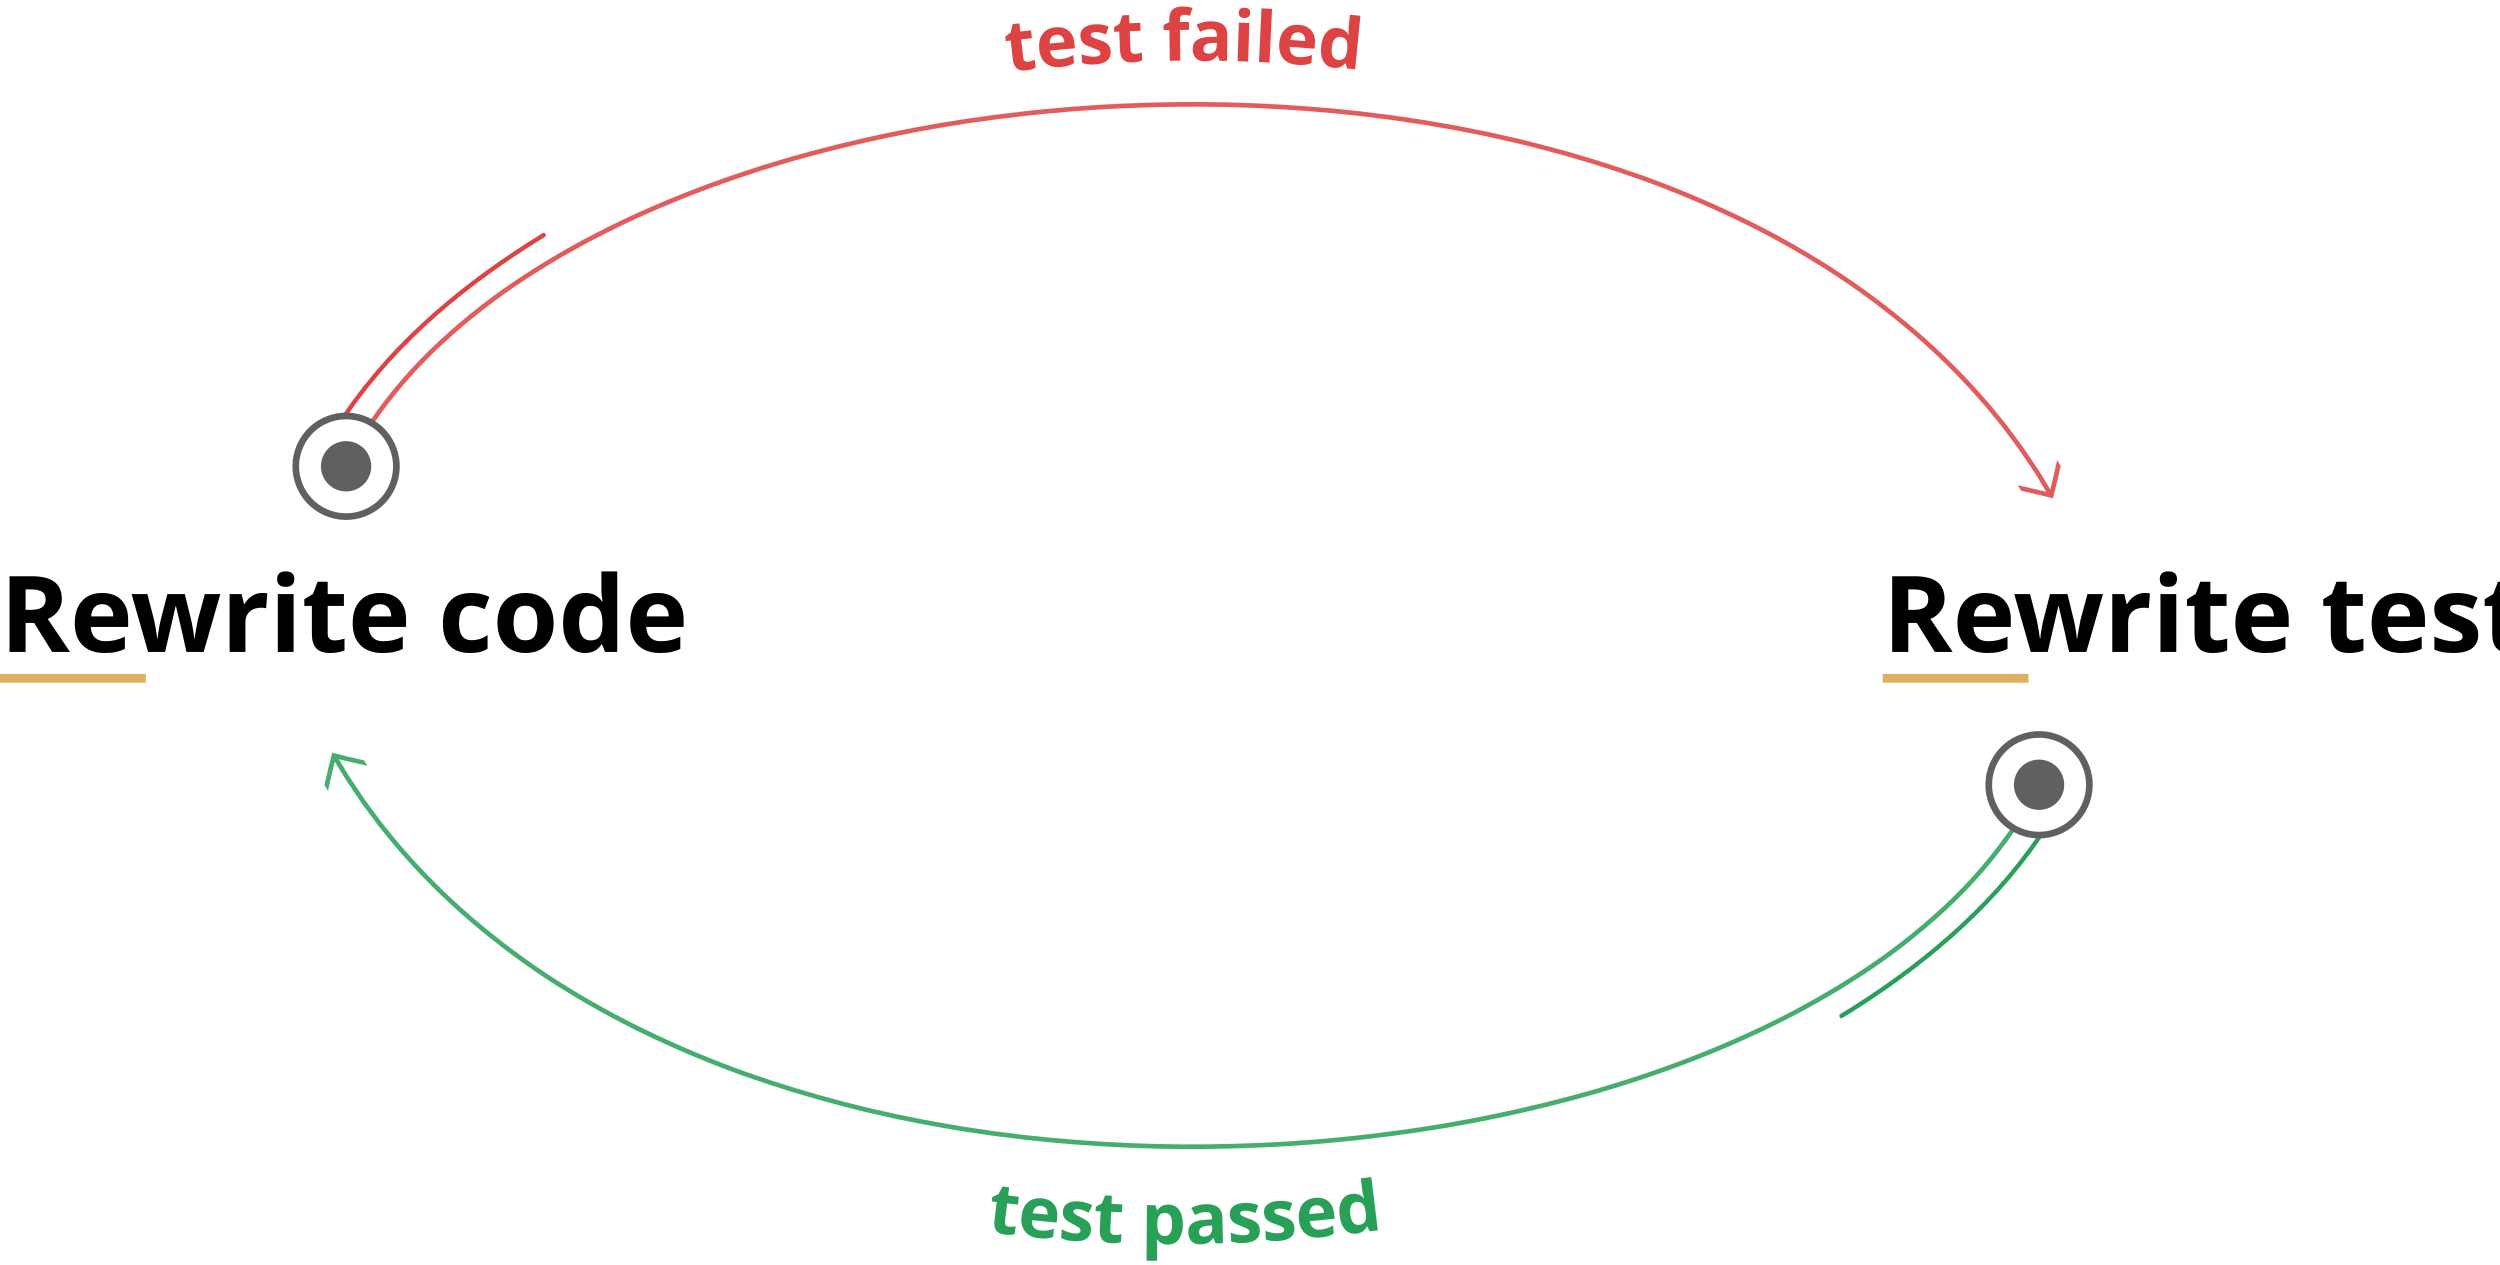
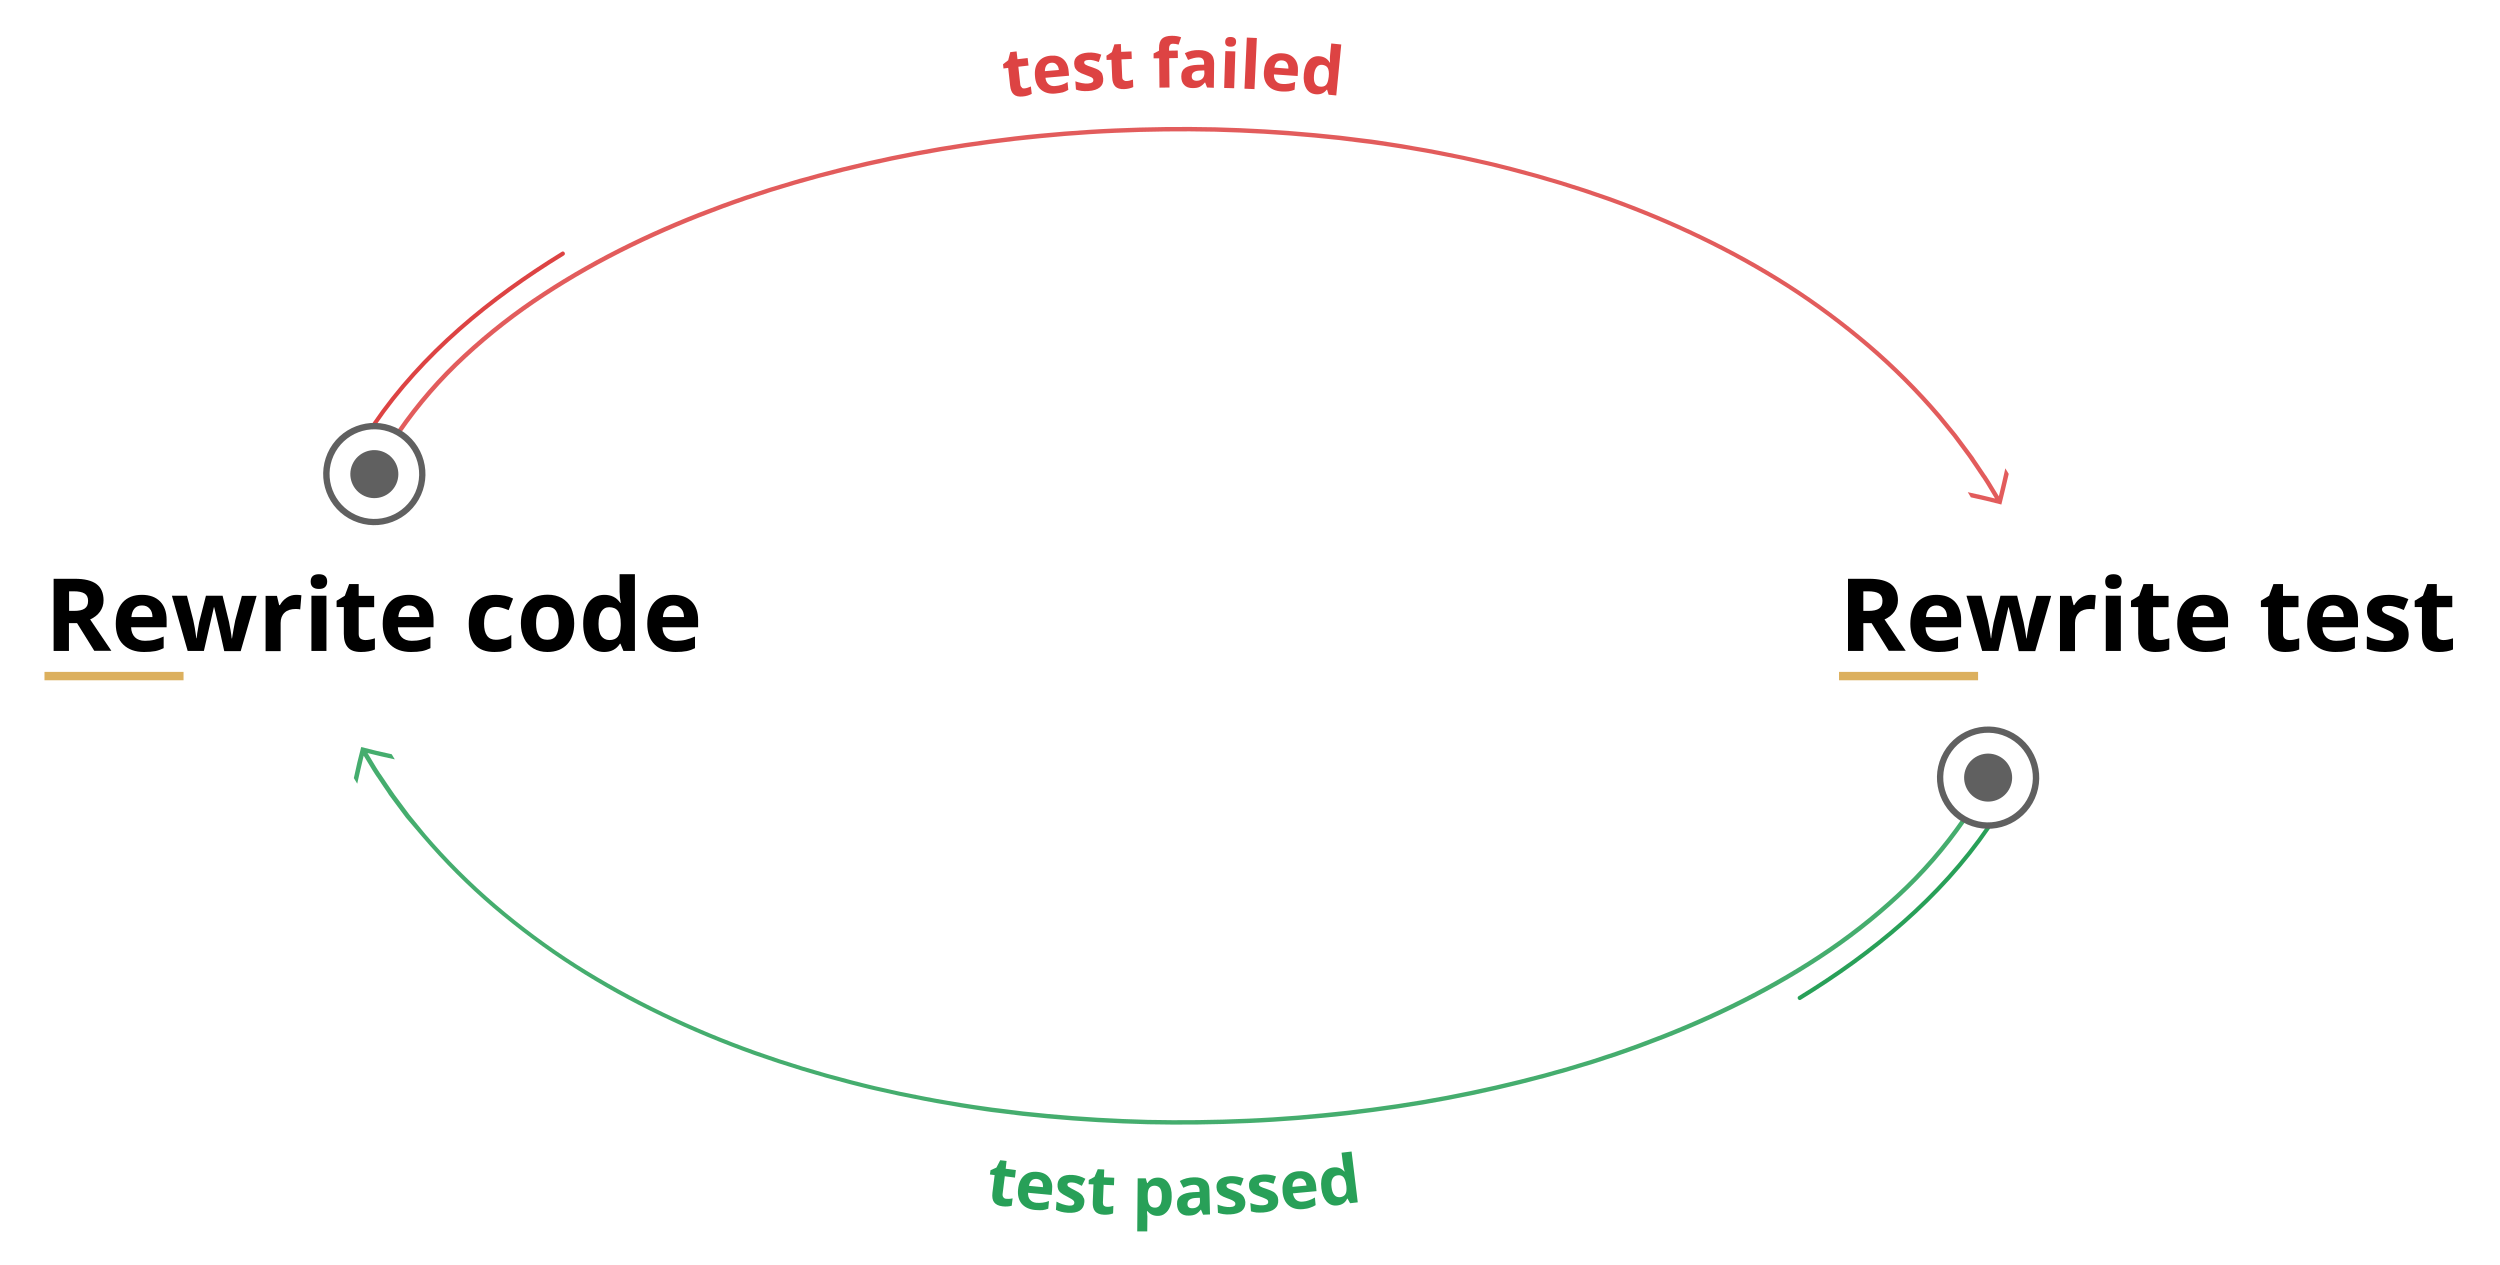
- <svg xmlns="http://www.w3.org/2000/svg" id="Слой_1" data-name="Слой 1" viewBox="0 0 1697.062 858.459">
-   <defs>
-     <style>.cls-1{font-size:72px;font-family:OpenSans-SemiBold, Open Sans;}.cls-1,.cls-8,.cls-9{font-weight:700;}.cls-2{fill:#dcb05e;}.cls-3{fill:#45ad6e;}.cls-4,.cls-9{fill:#28a058;}.cls-5{fill:#606060;}.cls-6{fill:#e25c5c;}.cls-7,.cls-8{fill:#dd4343;}.cls-8,.cls-9{font-size:48px;font-family:OpenSans-Bold, Open Sans;}</style>
-   </defs>
-   <text class="cls-1" transform="translate(1278 442.5688)">Rewrite test</text>
-   <rect class="cls-2" x="1278" y="457.464" width="99" height="6" />
-   <text class="cls-1" transform="translate(0 442.5688)">Rewrite code</text>
-   <rect class="cls-2" y="457.464" width="99" height="6" />
-   <path class="cls-3" d="M369.5,641.5q10.992,2.854,21.669,5.181c.75,1.227,1.47,2.473,2.245,3.685-6.406-1.335-12.849-2.843-19.407-4.474l5.108,8.454c.869,1.398,1.662,2.844,2.594,4.202l1.378,2.049.172.256,4.919,7.318,2.478,3.687c.825,1.229,1.636,2.469,2.543,3.641l10.603,14.259,11.249,13.757A456.25,456.25,0,0,0,465.257,753.742a517.06,517.06,0,0,0,57.053,42.366,586.959,586.959,0,0,0,62.181,34.498,688.844,688.844,0,0,0,65.648,27.424q33.549,11.904,68.082,20.755l8.632,2.172c2.88.712,5.746,1.486,8.649,2.102l17.371,3.9c11.634,2.349,23.264,4.732,34.981,6.648l8.772,1.52,8.806,1.312,8.806,1.311,4.404.648,4.417.553,17.671,2.197,17.716,1.808q35.464,3.282,71.097,4.173c23.741.544,47.497.206,71.218-.839,5.928-.319,11.862-.54,17.784-.939l17.765-1.262c11.826-1.045,23.657-2.061,35.444-3.498,23.583-2.748,47.096-6.168,70.421-10.618q34.987-6.653,69.415-15.863l8.582-2.367c2.857-.8,5.731-1.543,8.563-2.432l17.041-5.151,16.909-5.565c5.622-1.897,11.183-3.969,16.778-5.944,44.516-16.375,87.704-36.783,127.332-62.86a424.655,424.655,0,0,0,55.961-43.678A321.356,321.356,0,0,0,1509.187,692.61l2.627,1.78a324.52,324.52,0,0,1-46.892,54.042,427.803,427.803,0,0,1-56.379,44.007c-39.885,26.245-83.284,46.746-127.987,63.191-5.617,1.984-11.202,4.064-16.847,5.968l-16.976,5.587-17.106,5.171c-2.842.892-5.726,1.638-8.594,2.441l-8.613,2.375q-34.51,9.285-69.655,15.917c-23.402,4.464-46.989,7.895-70.646,10.652-11.823,1.441-23.691,2.461-35.553,3.509l-17.819,1.266c-5.941.4-11.893.622-17.839.942-23.794,1.048-47.622,1.387-71.436.841q-35.718-.908-71.321-4.186L840.375,904.3l-17.73-2.205-4.432-.555-4.419-.651L804.958,899.575l-8.836-1.317-8.803-1.525c-11.757-1.923-23.43-4.313-35.106-6.672L734.778,886.148c-2.914-.619-5.791-1.395-8.682-2.11l-8.665-2.18q-34.605-8.936-68.36-20.84a692.026,692.026,0,0,1-65.955-27.553,590.124,590.124,0,0,1-62.516-34.685A520.228,520.228,0,0,1,463.191,756.15a459.423,459.423,0,0,1-50.558-50.582l-11.332-13.86L390.616,677.342c-.914-1.18-1.731-2.43-2.563-3.668l-2.497-3.715-4.957-7.374-.174-.258-1.388-2.065c-.938-1.369-1.738-2.826-2.614-4.234l-5.148-8.52c-1.62,6.509-3.186,13.18-4.604,19.953-.837-1.309-1.618-2.653-2.43-3.978Q366.708,652.23,369.5,641.5Z" transform="translate(-144 -130.5356)" />
-   <path class="cls-4" d="M1527.205,697.743c-34.26,50.283-82.423,89.617-133.941,121.183-1.644,1.007-.138,3.603,1.514,2.59,51.972-31.844,100.461-71.542,135.018-122.259,1.09-1.6-1.508-3.102-2.59-1.514Z" transform="translate(-144 -130.5356)" />
-   <path class="cls-5" d="M1543.08,630.015a36.433,36.433,0,1,1-48.153,18.33A36.474,36.474,0,0,1,1543.08,630.015Zm-27.966,62.344a31.896,31.896,0,1,0-16.048-42.157A31.933,31.933,0,0,0,1515.114,692.359Z" transform="translate(-144 -130.5356)" />
-   <circle class="cls-5" cx="1528.169" cy="663.257" r="17.082" transform="translate(153.5511 1655.57) rotate(-65.84)" />
-   <path class="cls-6" d="M1537.6,468.827q-10.992-2.854-21.669-5.181c-.75-1.227-1.47-2.473-2.245-3.685,6.406,1.335,12.849,2.843,19.407,4.474l-5.108-8.454c-.869-1.398-1.662-2.844-2.594-4.202l-1.378-2.049-.172-.256-4.919-7.318-2.478-3.687c-.825-1.229-1.636-2.469-2.543-3.641l-10.603-14.259-11.249-13.757a456.25,456.25,0,0,0-50.206-50.227,517.05,517.05,0,0,0-57.053-42.366,586.959,586.959,0,0,0-62.181-34.498,688.846,688.846,0,0,0-65.648-27.424q-33.549-11.904-68.082-20.755l-8.632-2.172c-2.88-.712-5.746-1.486-8.649-2.102l-17.371-3.9c-11.634-2.349-23.264-4.732-34.981-6.648l-8.772-1.52-8.806-1.312-8.806-1.311-4.404-.648-4.417-.553-17.671-2.197-17.716-1.808q-35.464-3.282-71.097-4.173c-23.741-.544-47.497-.206-71.218.839-5.928.319-11.862.54-17.784.939l-17.765,1.262c-11.826,1.045-23.657,2.061-35.444,3.498-23.583,2.748-47.096,6.168-70.421,10.618q-34.987,6.653-69.415,15.863l-8.582,2.367c-2.857.8-5.731,1.543-8.563,2.432l-17.041,5.151-16.909,5.565c-5.622,1.897-11.183,3.969-16.778,5.944-44.516,16.375-87.704,36.783-127.332,62.86a424.638,424.638,0,0,0-55.961,43.678,321.355,321.355,0,0,0-46.43,53.502l-2.627-1.78a324.511,324.511,0,0,1,46.892-54.042,427.802,427.802,0,0,1,56.379-44.007c39.885-26.245,83.284-46.746,127.987-63.191,5.618-1.984,11.202-4.064,16.847-5.968l16.976-5.587,17.106-5.171c2.842-.892,5.726-1.638,8.594-2.441l8.613-2.375q34.51-9.285,69.655-15.917c23.402-4.464,46.989-7.895,70.646-10.652,11.823-1.441,23.691-2.461,35.553-3.509l17.819-1.266c5.941-.4,11.893-.622,17.839-.942,23.794-1.048,47.622-1.387,71.436-.841q35.718.908,71.321,4.186l17.773,1.814,17.73,2.205,4.432.555,4.419.651,8.836,1.315,8.836,1.317,8.803,1.525c11.757,1.923,23.43,4.313,35.106,6.672l17.436,3.914c2.914.619,5.791,1.395,8.682,2.11l8.665,2.18q34.604,8.936,68.36,20.84a692.02,692.02,0,0,1,65.955,27.553,590.123,590.123,0,0,1,62.516,34.685,520.231,520.231,0,0,1,57.409,42.631,459.428,459.428,0,0,1,50.558,50.582l11.332,13.86,10.684,14.367c.914,1.18,1.731,2.43,2.563,3.668l2.497,3.715,4.957,7.374.174.258,1.388,2.065c.938,1.369,1.738,2.826,2.614,4.234l5.148,8.52c1.62-6.509,3.186-13.18,4.604-19.953.837,1.309,1.618,2.653,2.43,3.978Q1540.392,458.097,1537.6,468.827Z" transform="translate(-144 -130.5356)" />
-   <path class="cls-7" d="M379.896,412.584c34.26-50.283,82.423-89.617,133.941-121.183,1.644-1.007.138-3.603-1.514-2.59-51.972,31.844-100.461,71.542-135.018,122.259-1.09,1.6,1.508,3.102,2.59,1.514Z" transform="translate(-144 -130.5356)" />
-   <path class="cls-5" d="M364.02,480.312a36.433,36.433,0,1,1,48.153-18.33A36.474,36.474,0,0,1,364.02,480.312Zm27.966-62.344a31.896,31.896,0,1,0,16.048,42.157A31.933,31.933,0,0,0,391.987,417.968Z" transform="translate(-144 -130.5356)" />
-   <circle class="cls-5" cx="378.932" cy="447.07" r="17.082" transform="translate(-328.0694 479.2949) rotate(-65.84)" />
-   <text class="cls-8" transform="translate(683.916 48.74951) rotate(-6.40409)">t</text>
-   <text class="cls-8" transform="translate(704.4346 46.40039) rotate(-5.04379)">e</text>
-   <text class="cls-8" transform="matrix(0.99801, -0.06303, 0.06303, 0.99801, 732.4639, 43.95215)">s</text>
-   <text class="cls-8" transform="translate(756.1006 42.47363) rotate(-2.39325)">t</text>
-   <text class="cls-8" transform="translate(776.8018 41.64063) rotate(-1.48364)"> </text>
-   <text class="cls-8" transform="translate(789.1514 41.29736) rotate(-0.6344)">f</text>
-   <text class="cls-8" transform="translate(807.5449 41.03174) rotate(0.6714)">a</text>
-   <text class="cls-8" transform="translate(836.3457 41.44287) rotate(1.87784)">i</text>
-   <text class="cls-8" transform="translate(850.8769 41.91797) rotate(2.6956)">l</text>
-   <text class="cls-8" transform="translate(865.3584 42.52588) rotate(3.90892)">e</text>
-   <text class="cls-8" transform="translate(893.3887 44.42041) rotate(5.59287)">d</text>
-   <text class="cls-9" transform="translate(669.583 836.1001) rotate(6.99153)">t</text>
-   <text class="cls-9" transform="translate(690.0371 838.6602) rotate(5.47605)">e</text>
-   <text class="cls-9" transform="matrix(0.99768, 0.06813, -0.06813, 0.99768, 718.0625, 841.3169)">s</text>
-   <text class="cls-9" transform="translate(741.6729 842.9131) rotate(2.59397)">t</text>
-   <text class="cls-9" transform="translate(762.335 843.8154) rotate(1.63258)"> </text>
-   <text class="cls-9" transform="matrix(0.99997, 0.00719, -0.00719, 0.99997, 774.625, 844.2627)">p</text>
-   <text class="cls-9" transform="translate(804.7803 844.4712) rotate(-1.24984)">a</text>
-   <text class="cls-9" transform="translate(833.5723 843.812) rotate(-2.7048)">s</text>
-   <text class="cls-9" transform="translate(857.2285 842.6958) rotate(-4.00186)">s</text>
-   <text class="cls-9" transform="translate(880.8252 841.0747) rotate(-5.40621)">e</text>
-   <text class="cls-9" transform="matrix(0.9926, -0.12139, 0.12139, 0.9926, 908.8369, 838.4404)">d</text>
+ <svg xmlns="http://www.w3.org/2000/svg" version="1.1" id="Слой_1" x="0px" y="0px" viewBox="0 0 1697.1 858.5" style="enable-background:new 0 0 1697.1 858.5;" xml:space="preserve">
+   <style type="text/css">
+ 	.st0{enable-background:new    ;}
+ 	.st1{fill:#DCB05E;}
+ 	.st2{fill:#45AD6E;}
+ 	.st3{fill:#28A058;}
+ 	.st4{fill:#606060;}
+ 	.st5{fill:#E25C5C;}
+ 	.st6{fill:#DD4343;}
+ </style>
+   <g class="st0">
+     <path d="M1264.9,423.1v18.8h-10.4v-49h14.3c6.7,0,11.6,1.2,14.8,3.6c3.2,2.4,4.8,6.1,4.8,11c0,2.9-0.8,5.4-2.4,7.7   c-1.6,2.2-3.8,4-6.7,5.3c7.4,11,12.2,18.1,14.4,21.3h-11.5l-11.7-18.8H1264.9z M1264.9,414.7h3.4c3.3,0,5.7-0.5,7.3-1.6   c1.6-1.1,2.3-2.8,2.3-5.2c0-2.3-0.8-4-2.4-5c-1.6-1-4.1-1.5-7.4-1.5h-3.2V414.7z" />
+     <path d="M1316,442.6c-6,0-10.7-1.7-14.1-5c-3.4-3.3-5.1-8-5.1-14.1c0-6.3,1.6-11.1,4.7-14.6c3.1-3.4,7.5-5.1,13-5.1   c5.3,0,9.4,1.5,12.4,4.5c2.9,3,4.4,7.2,4.4,12.5v5h-24.2c0.1,2.9,1,5.2,2.6,6.8s3.9,2.4,6.8,2.4c2.3,0,4.4-0.2,6.4-0.7   c2-0.5,4.1-1.2,6.3-2.2v7.9c-1.8,0.9-3.7,1.6-5.7,2S1318.9,442.6,1316,442.6z M1314.6,411c-2.2,0-3.9,0.7-5.1,2.1s-1.9,3.3-2.1,5.8   h14.3c0-2.5-0.7-4.5-2-5.8S1316.7,411,1314.6,411z" />
+     <path d="M1370.4,441.9l-2.9-13.1l-3.9-16.6h-0.2l-6.8,29.7h-11l-10.7-37.5h10.2l4.3,16.6c0.7,3,1.4,7.1,2.1,12.3h0.2   c0.1-1.7,0.5-4.4,1.2-8.1l0.5-2.8l4.6-18h11.3l4.4,18c0.1,0.5,0.2,1.2,0.4,2.2c0.2,1,0.4,2,0.6,3.1c0.2,1.1,0.3,2.1,0.5,3.2   c0.1,1,0.2,1.9,0.3,2.5h0.2c0.2-1.6,0.6-3.8,1.1-6.6s0.9-4.7,1.1-5.7l4.5-16.6h10l-10.8,37.5H1370.4z" />
+     <path d="M1419.2,403.8c1.4,0,2.5,0.1,3.5,0.3l-0.8,9.6c-0.8-0.2-1.8-0.3-3-0.3c-3.3,0-5.8,0.8-7.6,2.5c-1.8,1.7-2.7,4-2.7,7v19.1   h-10.2v-37.5h7.7l1.5,6.3h0.5c1.2-2.1,2.7-3.8,4.7-5.1C1414.8,404.4,1416.9,403.8,1419.2,403.8z" />
+     <path d="M1429.1,394.8c0-3.3,1.9-5,5.6-5s5.6,1.7,5.6,5c0,1.6-0.5,2.8-1.4,3.7c-0.9,0.9-2.3,1.3-4.2,1.3   C1430.9,399.8,1429.1,398.1,1429.1,394.8z M1439.7,441.9h-10.2v-37.5h10.2V441.9z" />
+     <path d="M1466.2,434.5c1.8,0,3.9-0.4,6.4-1.2v7.6c-2.5,1.1-5.7,1.7-9.4,1.7c-4.1,0-7.1-1-8.9-3.1c-1.9-2.1-2.8-5.2-2.8-9.3v-18.1   h-4.9v-4.3l5.6-3.4l2.9-7.9h6.5v8h10.5v7.7h-10.5v18.1c0,1.5,0.4,2.5,1.2,3.2S1464.9,434.5,1466.2,434.5z" />
+     <path d="M1497.2,442.6c-6,0-10.7-1.7-14.1-5c-3.4-3.3-5.1-8-5.1-14.1c0-6.3,1.6-11.1,4.7-14.6c3.1-3.4,7.5-5.1,13-5.1   c5.3,0,9.4,1.5,12.4,4.5c2.9,3,4.4,7.2,4.4,12.5v5h-24.2c0.1,2.9,1,5.2,2.6,6.8s3.9,2.4,6.8,2.4c2.3,0,4.4-0.2,6.4-0.7   c2-0.5,4.1-1.2,6.3-2.2v7.9c-1.8,0.9-3.7,1.6-5.7,2S1500.1,442.6,1497.2,442.6z M1495.7,411c-2.2,0-3.9,0.7-5.1,2.1   s-1.9,3.3-2.1,5.8h14.3c0-2.5-0.7-4.5-2-5.8S1497.9,411,1495.7,411z" />
+     <path d="M1554.4,434.5c1.8,0,3.9-0.4,6.4-1.2v7.6c-2.5,1.1-5.7,1.7-9.4,1.7c-4.1,0-7.1-1-8.9-3.1c-1.9-2.1-2.8-5.2-2.8-9.3v-18.1   h-4.9v-4.3l5.6-3.4l2.9-7.9h6.5v8h10.5v7.7h-10.5v18.1c0,1.5,0.4,2.5,1.2,3.2S1553,434.5,1554.4,434.5z" />
+     <path d="M1585.4,442.6c-6,0-10.7-1.7-14.1-5c-3.4-3.3-5.1-8-5.1-14.1c0-6.3,1.6-11.1,4.7-14.6c3.1-3.4,7.5-5.1,13-5.1   c5.3,0,9.4,1.5,12.4,4.5c2.9,3,4.4,7.2,4.4,12.5v5h-24.2c0.1,2.9,1,5.2,2.6,6.8s3.9,2.4,6.8,2.4c2.3,0,4.4-0.2,6.4-0.7   c2-0.5,4.1-1.2,6.3-2.2v7.9c-1.8,0.9-3.7,1.6-5.7,2S1588.3,442.6,1585.4,442.6z M1583.9,411c-2.2,0-3.9,0.7-5.1,2.1   s-1.9,3.3-2.1,5.8h14.3c0-2.5-0.7-4.5-2-5.8S1586.1,411,1583.9,411z" />
+     <path d="M1635.1,430.8c0,3.8-1.3,6.8-4,8.8c-2.7,2-6.7,3-12,3c-2.7,0-5-0.2-7-0.6c-1.9-0.4-3.7-0.9-5.4-1.6V432   c1.9,0.9,4,1.6,6.4,2.2c2.4,0.6,4.5,0.9,6.3,0.9c3.7,0,5.6-1.1,5.6-3.2c0-0.8-0.2-1.5-0.7-2c-0.5-0.5-1.3-1.1-2.5-1.7   s-2.8-1.4-4.8-2.2c-2.9-1.2-5-2.3-6.4-3.4s-2.3-2.2-2.9-3.5c-0.6-1.3-0.9-3-0.9-4.9c0-3.3,1.3-5.9,3.9-7.7c2.6-1.8,6.2-2.7,11-2.7   c4.5,0,8.9,1,13.2,2.9l-3.1,7.4c-1.9-0.8-3.6-1.5-5.3-2c-1.6-0.5-3.3-0.8-5-0.8c-3,0-4.5,0.8-4.5,2.4c0,0.9,0.5,1.7,1.5,2.4   c1,0.7,3.1,1.7,6.4,3c2.9,1.2,5.1,2.3,6.4,3.3c1.4,1,2.4,2.2,3,3.6C1634.8,427.4,1635.1,429,1635.1,430.8z" />
+     <path d="M1658.8,434.5c1.8,0,3.9-0.4,6.4-1.2v7.6c-2.5,1.1-5.7,1.7-9.4,1.7c-4.1,0-7.1-1-8.9-3.1c-1.9-2.1-2.8-5.2-2.8-9.3v-18.1   h-4.9v-4.3l5.6-3.4l2.9-7.9h6.5v8h10.5v7.7h-10.5v18.1c0,1.5,0.4,2.5,1.2,3.2S1657.5,434.5,1658.8,434.5z" />
+   </g>
+   <rect x="1248.4" y="456.1" class="st1" width="94.4" height="5.7" />
+   <g class="st0">
+     <path d="M46.8,423.1v18.8H36.4v-49h14.3c6.7,0,11.6,1.2,14.8,3.6c3.2,2.4,4.8,6.1,4.8,11c0,2.9-0.8,5.4-2.4,7.7   c-1.6,2.2-3.8,4-6.7,5.3c7.4,11,12.2,18.1,14.4,21.3H64l-11.7-18.8H46.8z M46.8,414.7h3.4c3.3,0,5.7-0.5,7.3-1.6   c1.6-1.1,2.3-2.8,2.3-5.2c0-2.3-0.8-4-2.4-5c-1.6-1-4.1-1.5-7.4-1.5h-3.1V414.7z" />
+     <path d="M97.8,442.6c-6,0-10.7-1.7-14.1-5c-3.4-3.3-5.1-8-5.1-14.1c0-6.3,1.6-11.1,4.7-14.6c3.1-3.4,7.5-5.1,13-5.1   c5.3,0,9.4,1.5,12.4,4.5c2.9,3,4.4,7.2,4.4,12.5v5H89c0.1,2.9,1,5.2,2.6,6.8c1.6,1.6,3.9,2.4,6.8,2.4c2.3,0,4.4-0.2,6.4-0.7   c2-0.5,4.1-1.2,6.3-2.2v7.9c-1.8,0.9-3.7,1.6-5.7,2C103.2,442.4,100.8,442.6,97.8,442.6z M96.4,411c-2.2,0-3.9,0.7-5.1,2.1   c-1.2,1.4-1.9,3.3-2.1,5.8h14.3c0-2.5-0.7-4.5-2-5.8C100.3,411.7,98.6,411,96.4,411z" />
+     <path d="M152.2,441.9l-2.9-13.1l-3.9-16.6h-0.2l-6.8,29.7h-11l-10.7-37.5h10.2l4.3,16.6c0.7,3,1.4,7.1,2.1,12.3h0.2   c0.1-1.7,0.5-4.4,1.2-8.1l0.5-2.8l4.6-18h11.3l4.4,18c0.1,0.5,0.2,1.2,0.4,2.2c0.2,1,0.4,2,0.6,3.1c0.2,1.1,0.3,2.1,0.5,3.2   c0.1,1,0.2,1.9,0.3,2.5h0.2c0.2-1.6,0.6-3.8,1.1-6.6c0.5-2.8,0.9-4.7,1.1-5.7l4.5-16.6h10l-10.8,37.5H152.2z" />
+     <path d="M201.1,403.8c1.4,0,2.5,0.1,3.5,0.3l-0.8,9.6c-0.8-0.2-1.8-0.3-3-0.3c-3.3,0-5.8,0.8-7.6,2.5c-1.8,1.7-2.7,4-2.7,7v19.1   h-10.2v-37.5h7.7l1.5,6.3h0.5c1.2-2.1,2.7-3.8,4.7-5.1C196.6,404.4,198.8,403.8,201.1,403.8z" />
+     <path d="M210.9,394.8c0-3.3,1.9-5,5.6-5c3.7,0,5.6,1.7,5.6,5c0,1.6-0.5,2.8-1.4,3.7c-0.9,0.9-2.3,1.3-4.2,1.3   C212.8,399.8,210.9,398.1,210.9,394.8z M221.6,441.9h-10.2v-37.5h10.2V441.9z" />
+     <path d="M248.1,434.5c1.8,0,3.9-0.4,6.4-1.2v7.6c-2.5,1.1-5.7,1.7-9.4,1.7c-4.1,0-7.1-1-8.9-3.1c-1.9-2.1-2.8-5.2-2.8-9.3v-18.1   h-4.9v-4.3l5.6-3.4l2.9-7.9h6.5v8h10.5v7.7h-10.5v18.1c0,1.5,0.4,2.5,1.2,3.2C245.6,434.1,246.7,434.5,248.1,434.5z" />
+     <path d="M279,442.6c-6,0-10.7-1.7-14.1-5c-3.4-3.3-5.1-8-5.1-14.1c0-6.3,1.6-11.1,4.7-14.6c3.1-3.4,7.5-5.1,13-5.1   c5.3,0,9.4,1.5,12.4,4.5c2.9,3,4.4,7.2,4.4,12.5v5h-24.2c0.1,2.9,1,5.2,2.6,6.8c1.6,1.6,3.9,2.4,6.8,2.4c2.3,0,4.4-0.2,6.4-0.7   c2-0.5,4.1-1.2,6.3-2.2v7.9c-1.8,0.9-3.7,1.6-5.7,2C284.4,442.4,282,442.6,279,442.6z M277.6,411c-2.2,0-3.9,0.7-5.1,2.1   c-1.2,1.4-1.9,3.3-2.1,5.8h14.3c0-2.5-0.7-4.5-2-5.8C281.5,411.7,279.8,411,277.6,411z" />
+     <path d="M335.7,442.6c-11.7,0-17.5-6.4-17.5-19.2c0-6.4,1.6-11.2,4.8-14.6c3.2-3.4,7.7-5,13.6-5c4.3,0,8.2,0.8,11.7,2.5l-3,7.9   c-1.6-0.6-3.1-1.2-4.5-1.6c-1.4-0.4-2.8-0.6-4.2-0.6c-5.3,0-8,3.8-8,11.3c0,7.3,2.7,11,8,11c2,0,3.8-0.3,5.5-0.8   c1.7-0.5,3.4-1.3,5-2.5v8.7c-1.7,1.1-3.3,1.8-5,2.2C340.4,442.4,338.2,442.6,335.7,442.6z" />
+     <path d="M389.8,423.1c0,6.1-1.6,10.9-4.8,14.3c-3.2,3.4-7.7,5.2-13.4,5.2c-3.6,0-6.8-0.8-9.5-2.4c-2.7-1.6-4.9-3.8-6.3-6.8   c-1.5-2.9-2.2-6.4-2.2-10.3c0-6.1,1.6-10.9,4.8-14.3c3.2-3.4,7.7-5.1,13.5-5.1c3.6,0,6.8,0.8,9.5,2.3c2.7,1.6,4.9,3.8,6.3,6.7   C389,415.8,389.8,419.2,389.8,423.1z M363.9,423.1c0,3.7,0.6,6.5,1.8,8.4c1.2,1.9,3.2,2.8,5.9,2.8c2.7,0,4.7-0.9,5.9-2.8   c1.2-1.9,1.8-4.7,1.8-8.4c0-3.7-0.6-6.5-1.8-8.3c-1.2-1.9-3.2-2.8-5.9-2.8c-2.7,0-4.7,0.9-5.9,2.8   C364.5,416.6,363.9,419.4,363.9,423.1z" />
+     <path d="M410.1,442.6c-4.4,0-7.9-1.7-10.4-5.1c-2.5-3.4-3.8-8.2-3.8-14.2c0-6.1,1.3-10.9,3.8-14.4c2.6-3.4,6.1-5.1,10.6-5.1   c4.7,0,8.3,1.8,10.8,5.5h0.3c-0.5-2.8-0.8-5.3-0.8-7.5v-12H431v52.1h-7.8l-2-4.9h-0.4C418.4,440.8,414.8,442.6,410.1,442.6z    M413.7,434.5c2.6,0,4.5-0.8,5.7-2.3c1.2-1.5,1.9-4.1,2-7.7v-1.1c0-4-0.6-6.9-1.9-8.6c-1.2-1.7-3.3-2.6-6-2.6c-2.3,0-4,1-5.3,2.9   c-1.3,1.9-1.9,4.7-1.9,8.4s0.6,6.5,1.9,8.3C409.5,433.5,411.3,434.5,413.7,434.5z" />
+     <path d="M458.6,442.6c-6,0-10.7-1.7-14.1-5c-3.4-3.3-5.1-8-5.1-14.1c0-6.3,1.6-11.1,4.7-14.6c3.1-3.4,7.5-5.1,13-5.1   c5.3,0,9.4,1.5,12.4,4.5c2.9,3,4.4,7.2,4.4,12.5v5h-24.2c0.1,2.9,1,5.2,2.6,6.8c1.6,1.6,3.9,2.4,6.8,2.4c2.3,0,4.4-0.2,6.4-0.7   c2-0.5,4.1-1.2,6.3-2.2v7.9c-1.8,0.9-3.7,1.6-5.7,2C464,442.4,461.5,442.6,458.6,442.6z M457.2,411c-2.2,0-3.9,0.7-5.1,2.1   c-1.2,1.4-1.9,3.3-2.1,5.8h14.3c0-2.5-0.7-4.5-2-5.8C461.1,411.7,459.3,411,457.2,411z" />
+   </g>
+   <rect x="30.2" y="456.1" class="st1" width="94.4" height="5.7" />
+   <path class="st2" d="M245.2,507.1c7,1.8,13.9,3.5,20.7,4.9c0.7,1.2,1.4,2.4,2.1,3.5c-6.1-1.3-12.2-2.7-18.5-4.3l4.9,8.1  c0.8,1.3,1.6,2.7,2.5,4l1.3,2l0.2,0.2l4.7,7l2.4,3.5c0.8,1.2,1.6,2.4,2.4,3.5l10.1,13.6l10.7,13.1c14.7,17.2,30.7,33.2,47.9,47.9  c17.2,14.7,35.3,28.2,54.4,40.4c19.1,12.1,38.9,23.1,59.3,32.9c20.4,9.8,41.3,18.5,62.6,26.1c21.3,7.6,43,14.2,64.9,19.8l8.2,2.1  c2.7,0.7,5.5,1.4,8.2,2l16.6,3.7c11.1,2.2,22.2,4.5,33.3,6.3l8.4,1.4l8.4,1.3l8.4,1.2l4.2,0.6l4.2,0.5l16.8,2.1l16.9,1.7  c22.5,2.1,45.1,3.4,67.8,4c22.6,0.5,45.3,0.2,67.9-0.8c5.7-0.3,11.3-0.5,17-0.9l16.9-1.2c11.3-1,22.5-2,33.8-3.3  c22.5-2.6,44.9-5.9,67.1-10.1c22.2-4.2,44.3-9.3,66.2-15.1l8.2-2.3c2.7-0.8,5.5-1.5,8.2-2.3l16.2-4.9l16.1-5.3  c5.4-1.8,10.7-3.8,16-5.7c42.4-15.6,83.6-35.1,121.4-59.9c18.9-12.4,36.8-26.3,53.3-41.6c16.6-15.3,31.4-32.4,44.3-51l2.5,1.7  c-13,18.8-27.9,36-44.7,51.5c-16.7,15.5-34.7,29.5-53.7,41.9c-38,25-79.4,44.6-122,60.2c-5.4,1.9-10.7,3.9-16.1,5.7l-16.2,5.3  l-16.3,4.9c-2.7,0.9-5.5,1.6-8.2,2.3l-8.2,2.3c-21.9,5.9-44.1,11-66.4,15.2c-22.3,4.3-44.8,7.5-67.3,10.2  c-11.3,1.4-22.6,2.3-33.9,3.3l-17,1.2c-5.7,0.4-11.3,0.6-17,0.9c-22.7,1-45.4,1.3-68.1,0.8c-22.7-0.6-45.4-1.9-68-4l-16.9-1.7  l-16.9-2.1l-4.2-0.5l-4.2-0.6l-8.4-1.3l-8.4-1.3l-8.4-1.5c-11.2-1.8-22.3-4.1-33.5-6.4l-16.6-3.7c-2.8-0.6-5.5-1.3-8.3-2l-8.3-2.1  c-22-5.7-43.7-12.3-65.2-19.9c-21.4-7.7-42.4-16.4-62.9-26.3c-20.5-9.8-40.4-20.8-59.6-33.1c-19.2-12.3-37.4-25.9-54.7-40.6  c-17.3-14.8-33.4-30.9-48.2-48.2L275.5,555l-10.2-13.7c-0.9-1.1-1.7-2.3-2.4-3.5l-2.4-3.5l-4.7-7l-0.2-0.2l-1.3-2  c-0.9-1.3-1.7-2.7-2.5-4l-4.9-8.1c-1.5,6.2-3,12.6-4.4,19c-0.8-1.2-1.5-2.5-2.3-3.8C241.7,520.9,243.4,514,245.2,507.1z" />
+   <path class="st3" d="M1348.7,560.7c-32.7,47.9-78.6,85.4-127.7,115.5c-1.6,1-0.1,3.4,1.4,2.5c49.5-30.4,95.8-68.2,128.7-116.5  C1352.2,560.7,1349.7,559.2,1348.7,560.7L1348.7,560.7z" />
+   <path class="st4" d="M1363.8,496.2c17.5,7.8,25.3,28.4,17.5,45.9c-7.8,17.5-28.4,25.3-45.9,17.5c-17.5-7.8-25.3-28.4-17.5-45.9  c0,0,0,0,0,0C1325.8,496.2,1346.3,488.4,1363.8,496.2z M1337.1,555.6c15.3,6.9,33.3,0,40.2-15.3c6.9-15.3,0-33.3-15.3-40.2  s-33.3,0-40.2,15.3c0,0,0,0,0,0C1315,530.8,1321.8,548.7,1337.1,555.6z" />
+   <ellipse transform="matrix(0.4093 -0.9124 0.9124 0.4093 315.574 1543.18)" class="st4" cx="1349.6" cy="527.9" rx="16.3" ry="16.3" />
+   <path class="st5" d="M1358.6,342.5c-7-1.8-13.9-3.5-20.7-4.9c-0.7-1.2-1.4-2.4-2.1-3.5c6.1,1.3,12.2,2.7,18.5,4.3l-4.9-8.1  c-0.8-1.3-1.6-2.7-2.5-4l-1.3-2l-0.2-0.2l-4.7-7l-2.4-3.5c-0.8-1.2-1.6-2.4-2.4-3.5l-10.1-13.6l-10.7-13.1  c-14.7-17.2-30.7-33.2-47.9-47.9c-17.2-14.7-35.3-28.2-54.4-40.4c-19.1-12.1-38.9-23.1-59.3-32.9c-20.4-9.8-41.3-18.5-62.6-26.1  c-21.3-7.6-43-14.2-64.9-19.8l-8.2-2.1c-2.7-0.7-5.5-1.4-8.2-2l-16.6-3.7c-11.1-2.2-22.2-4.5-33.3-6.3l-8.4-1.4l-8.4-1.3l-8.4-1.2  l-4.2-0.6l-4.2-0.5l-16.8-2.1l-16.9-1.7c-22.5-2.1-45.1-3.4-67.8-4c-22.6-0.5-45.3-0.2-67.9,0.8c-5.7,0.3-11.3,0.5-17,0.9L723,92.3  c-11.3,1-22.5,2-33.8,3.3c-22.5,2.6-44.9,5.9-67.1,10.1c-22.2,4.2-44.3,9.3-66.2,15.1l-8.2,2.3c-2.7,0.8-5.5,1.5-8.2,2.3l-16.2,4.9  l-16.1,5.3c-5.4,1.8-10.7,3.8-16,5.7c-42.4,15.6-83.6,35.1-121.4,59.9c-18.9,12.4-36.8,26.3-53.3,41.6c-16.6,15.3-31.4,32.4-44.3,51  l-2.5-1.7c13-18.8,27.9-36,44.7-51.5c16.7-15.5,34.7-29.5,53.7-41.9c38-25,79.4-44.6,122-60.2c5.4-1.9,10.7-3.9,16.1-5.7l16.2-5.3  l16.3-4.9c2.7-0.9,5.5-1.6,8.2-2.3l8.2-2.3c21.9-5.9,44.1-11,66.4-15.2c22.3-4.3,44.8-7.5,67.3-10.2c11.3-1.4,22.6-2.3,33.9-3.3  l17-1.2c5.7-0.4,11.3-0.6,17-0.9c22.7-1,45.4-1.3,68.1-0.8c22.7,0.6,45.4,1.9,68,4l16.9,1.7l16.9,2.1l4.2,0.5l4.2,0.6l8.4,1.3  l8.4,1.3l8.4,1.5c11.2,1.8,22.3,4.1,33.5,6.4l16.6,3.7c2.8,0.6,5.5,1.3,8.3,2l8.3,2.1c22,5.7,43.7,12.3,65.2,19.9  c21.4,7.7,42.4,16.4,62.9,26.3c20.5,9.8,40.4,20.8,59.6,33.1c19.2,12.3,37.4,25.9,54.7,40.6c17.3,14.8,33.4,30.9,48.2,48.2  l10.8,13.2l10.2,13.7c0.9,1.1,1.7,2.3,2.4,3.5l2.4,3.5l4.7,7l0.2,0.2l1.3,2c0.9,1.3,1.7,2.7,2.5,4l4.9,8.1c1.5-6.2,3-12.6,4.4-19  c0.8,1.2,1.5,2.5,2.3,3.8C1362,328.7,1360.3,335.7,1358.6,342.5z" />
+   <path class="st6" d="M255.1,288.9c32.7-47.9,78.6-85.4,127.7-115.5c1.6-1,0.1-3.4-1.4-2.5c-49.5,30.4-95.8,68.2-128.7,116.5  C251.6,289,254,290.5,255.1,288.9z" />
+   <path class="st4" d="M239.9,353.5c-17.5-7.8-25.3-28.4-17.5-45.9c7.8-17.5,28.4-25.3,45.9-17.5s25.3,28.4,17.5,45.9c0,0,0,0,0,0  C278,353.5,257.4,361.3,239.9,353.5z M266.6,294.1c-15.3-6.9-33.3,0-40.2,15.3c-6.9,15.3,0,33.3,15.3,40.2s33.3,0,40.2-15.3  c0,0,0,0,0,0C288.7,318.9,281.9,301,266.6,294.1L266.6,294.1z" />
+   <ellipse transform="matrix(0.4093 -0.9124 0.9124 0.4093 -143.4949 421.983)" class="st4" cx="254.1" cy="321.8" rx="16.3" ry="16.3" />
+   <g class="st0">
+     <path class="st6" d="M695.6,60c1.2-0.1,2.6-0.6,4.2-1.3l0.6,5c-1.6,0.9-3.6,1.6-6.1,1.8c-2.7,0.3-4.8-0.2-6.1-1.4   c-1.4-1.2-2.2-3.2-2.5-6l-1.3-12l-3.2,0.4l-0.3-2.9l3.5-2.7l1.4-5.5l4.3-0.5l0.6,5.3l6.9-0.8l0.6,5.1l-6.9,0.8l1.3,12   c0.1,1,0.5,1.6,1,2C693.9,60,694.7,60.1,695.6,60z" />
+   </g>
+   <g class="st0">
+     <path class="st6" d="M716.5,63.5c-4,0.4-7.2-0.5-9.7-2.5c-2.5-2-3.9-5-4.2-9.1c-0.4-4.2,0.4-7.5,2.3-9.9c1.9-2.5,4.7-3.9,8.3-4.2   c3.5-0.3,6.3,0.4,8.5,2.3c2.1,1.8,3.4,4.5,3.7,8l0.3,3.3l-16,1.4c0.2,1.9,0.9,3.4,2.1,4.4c1.2,1,2.7,1.4,4.6,1.2   c1.5-0.1,2.9-0.4,4.2-0.8c1.3-0.4,2.7-1,4.1-1.9l0.5,5.3c-1.1,0.7-2.4,1.3-3.7,1.7C720.1,63,718.5,63.3,716.5,63.5z M713.7,42.6   c-1.4,0.1-2.5,0.7-3.3,1.7c-0.7,1-1.1,2.3-1.1,4l9.5-0.8c-0.2-1.7-0.7-2.9-1.7-3.8C716.3,42.8,715.2,42.5,713.7,42.6z" />
+   </g>
+   <g class="st0">
+     <path class="st6" d="M748.9,53.3c0.2,2.6-0.6,4.6-2.3,6c-1.7,1.4-4.3,2.3-7.8,2.5c-1.8,0.1-3.4,0.1-4.7-0.1   c-1.3-0.2-2.5-0.4-3.7-0.9l-0.4-5.6c1.3,0.5,2.8,0.9,4.4,1.2c1.6,0.3,3,0.4,4.2,0.3c2.5-0.2,3.7-0.9,3.6-2.4c0-0.5-0.2-1-0.6-1.3   c-0.3-0.3-0.9-0.7-1.8-1s-1.9-0.8-3.3-1.3c-2-0.7-3.4-1.3-4.4-2c-0.9-0.6-1.6-1.4-2.1-2.2s-0.7-1.9-0.8-3.2c-0.1-2.2,0.6-4,2.3-5.3   c1.6-1.3,4-2.1,7.2-2.3c3-0.2,6,0.3,8.9,1.4l-1.7,5c-1.3-0.5-2.5-0.8-3.6-1.1c-1.1-0.3-2.2-0.4-3.4-0.3c-2,0.1-3,0.7-2.9,1.8   c0,0.6,0.4,1.1,1.1,1.5c0.7,0.4,2.1,1,4.4,1.7c2,0.7,3.5,1.3,4.4,1.9c0.9,0.6,1.7,1.4,2.2,2.2C748.5,51,748.8,52,748.9,53.3z" />
+   </g>
+   <g class="st0">
+     <path class="st6" d="M764.8,55c1.2,0,2.6-0.4,4.3-1l0.2,5.1c-1.7,0.8-3.7,1.3-6.2,1.4c-2.7,0.1-4.7-0.5-6-1.8   c-1.3-1.3-2-3.4-2.1-6.1l-0.5-12l-3.3,0.1l-0.1-2.9l3.7-2.4l1.7-5.3l4.4-0.2l0.2,5.3l7-0.3l0.2,5.1l-7,0.3l0.5,12   c0,1,0.3,1.7,0.9,2.1S763.9,55.1,764.8,55z" />
+   </g>
+   <g class="st0">
+     <path class="st6" d="M799.6,39.4l-5.9,0.1l0.2,19.9l-6.8,0.1l-0.2-19.9l-3.8,0l0-3.3l3.7-1.9l0-1.8c0-2.8,0.6-4.9,2-6.3   c1.4-1.3,3.6-2,6.7-2c2.4,0,4.4,0.3,6.3,1l-1.7,5c-1.4-0.4-2.6-0.6-3.8-0.6c-1,0-1.7,0.3-2.1,0.9c-0.4,0.6-0.6,1.3-0.6,2.2l0,1.6   l5.9-0.1L799.6,39.4z" />
+   </g>
+   <g class="st0">
+     <path class="st6" d="M819.4,59.4l-1.3-3.4l-0.2,0c-1.2,1.4-2.4,2.4-3.6,3s-2.8,0.8-4.8,0.8c-2.4,0-4.3-0.7-5.6-2.1   c-1.4-1.4-2-3.3-2-5.9c0-2.7,1-4.6,2.8-5.8c1.9-1.2,4.7-1.9,8.4-2l4.3-0.1l0-1.1c0-2.5-1.3-3.8-3.8-3.8c-2,0-4.3,0.6-7.1,1.7   l-2.2-4.6c2.9-1.5,6.1-2.2,9.6-2.1c3.4,0,5.9,0.8,7.7,2.3s2.6,3.7,2.6,6.7l-0.2,16.6L819.4,59.4z M817.5,47.8l-2.6,0.1   c-2,0-3.5,0.4-4.4,1c-1,0.6-1.5,1.6-1.5,3c0,1.9,1.1,2.9,3.3,2.9c1.6,0,2.8-0.4,3.8-1.3c1-0.9,1.4-2.1,1.5-3.6L817.5,47.8z" />
+   </g>
+   <g class="st0">
+     <path class="st6" d="M837.8,59.9l-6.8-0.2l0.8-25l6.8,0.2L837.8,59.9z M831.7,28.3c0.1-2.2,1.3-3.3,3.8-3.2   c2.5,0.1,3.7,1.2,3.6,3.4c0,1.1-0.4,1.9-1,2.4c-0.6,0.6-1.6,0.8-2.8,0.8C832.8,31.7,831.6,30.5,831.7,28.3z" />
+   </g>
+   <g class="st0">
+     <path class="st6" d="M851.6,60.5l-6.8-0.3l1.6-34.7l6.8,0.3L851.6,60.5z" />
+   </g>
+   <g class="st0">
+     <path class="st6" d="M869.9,62.1c-4-0.3-7.1-1.6-9.2-4c-2.1-2.4-3-5.6-2.7-9.6c0.3-4.2,1.5-7.3,3.8-9.5c2.2-2.1,5.2-3.1,8.9-2.8   c3.5,0.2,6.2,1.4,8,3.6c1.8,2.1,2.6,5,2.4,8.5l-0.2,3.3l-16.1-1.1c-0.1,1.9,0.4,3.5,1.4,4.6c1,1.2,2.5,1.8,4.4,1.9   c1.5,0.1,2.9,0,4.3-0.2c1.4-0.2,2.8-0.6,4.3-1.2l-0.4,5.3c-1.2,0.5-2.5,0.9-3.9,1.1C873.5,62.2,871.8,62.2,869.9,62.1z M870.3,41   c-1.4-0.1-2.6,0.3-3.5,1.1c-0.9,0.9-1.4,2.1-1.7,3.8l9.5,0.7c0.1-1.7-0.3-3-1-4S871.8,41.1,870.3,41z" />
+   </g>
+   <g class="st0">
+     <path class="st6" d="M893.2,64c-2.9-0.3-5.1-1.6-6.5-4.1c-1.4-2.4-2-5.7-1.6-9.7c0.4-4.1,1.6-7.2,3.5-9.3c1.9-2.1,4.4-3,7.3-2.7   c3.1,0.3,5.4,1.8,6.8,4.3l0.2,0c-0.2-1.9-0.2-3.6,0-5l0.8-8l6.8,0.7l-3.4,34.6l-5.2-0.5l-1-3.4l-0.3,0   C898.8,63.3,896.3,64.3,893.2,64z M896.1,58.8c1.7,0.2,3.1-0.2,4-1.1c0.9-0.9,1.5-2.6,1.8-5l0.1-0.7c0.3-2.7,0-4.6-0.7-5.9   c-0.7-1.2-2-1.9-3.8-2.1c-1.5-0.1-2.8,0.4-3.7,1.6c-1,1.2-1.6,3-1.8,5.5s0,4.3,0.7,5.6C893.3,57.9,894.5,58.7,896.1,58.8z" />
+   </g>
+   <g class="st0">
+     <path class="st3" d="M683,813.8c1.2,0.1,2.6,0.1,4.4-0.3l-0.6,5c-1.8,0.5-3.9,0.7-6.3,0.4c-2.7-0.3-4.6-1.3-5.7-2.8   c-1.1-1.5-1.4-3.6-1.1-6.4l1.5-12l-3.2-0.4l0.4-2.9l4-1.8l2.6-5l4.3,0.5l-0.6,5.3l6.9,0.9l-0.6,5.1l-6.9-0.9l-1.5,12   c-0.1,1,0.1,1.7,0.5,2.2C681.5,813.4,682.2,813.7,683,813.8z" />
+   </g>
+   <g class="st0">
+     <path class="st3" d="M702.7,821.4c-4-0.4-7-1.8-9.1-4.2c-2-2.4-2.9-5.7-2.5-9.7c0.4-4.2,1.7-7.3,4.1-9.4c2.3-2.1,5.3-2.9,9-2.6   c3.5,0.3,6.2,1.6,7.9,3.8c1.8,2.2,2.5,5,2.1,8.6l-0.3,3.3l-16-1.5c-0.1,1.9,0.3,3.5,1.3,4.7c1,1.2,2.4,1.9,4.3,2.1   c1.5,0.1,2.9,0.1,4.3-0.1c1.4-0.2,2.8-0.5,4.3-1.1l-0.5,5.2c-1.2,0.5-2.6,0.8-3.9,1C706.3,821.6,704.7,821.5,702.7,821.4z    M703.8,800.3c-1.4-0.1-2.6,0.2-3.5,1c-0.9,0.8-1.5,2.1-1.8,3.7l9.5,0.9c0.1-1.7-0.2-3-0.9-4C706.3,801,705.2,800.5,703.8,800.3z" />
+   </g>
+   <g class="st0">
+     <path class="st3" d="M736.1,816.1c-0.2,2.6-1.2,4.4-3.1,5.7c-1.9,1.2-4.6,1.7-8.1,1.5c-1.8-0.1-3.4-0.4-4.6-0.7   c-1.3-0.3-2.4-0.8-3.5-1.3l0.4-5.6c1.2,0.7,2.6,1.3,4.2,1.8c1.6,0.5,2.9,0.8,4.1,0.9c2.5,0.2,3.7-0.5,3.8-1.9c0-0.5-0.1-1-0.4-1.3   c-0.3-0.4-0.8-0.8-1.6-1.3c-0.8-0.5-1.8-1-3.1-1.7c-1.9-0.9-3.2-1.8-4.1-2.5c-0.9-0.7-1.5-1.6-1.8-2.5c-0.3-0.9-0.5-2-0.4-3.3   c0.2-2.2,1.1-3.9,2.9-5c1.8-1.1,4.3-1.5,7.4-1.3c3,0.2,5.9,1.1,8.6,2.6l-2.4,4.8c-1.2-0.6-2.3-1.1-3.4-1.6   c-1.1-0.4-2.2-0.7-3.3-0.7c-2-0.1-3,0.3-3.1,1.4c0,0.6,0.2,1.2,0.9,1.6c0.6,0.5,2,1.2,4.1,2.3c1.9,0.9,3.3,1.8,4.1,2.5   c0.9,0.7,1.5,1.6,1.8,2.5C736.1,813.7,736.2,814.8,736.1,816.1z" />
+   </g>
+   <g class="st0">
+     <path class="st3" d="M751.5,819.2c1.2,0.1,2.6-0.1,4.3-0.6l-0.2,5.1c-1.7,0.7-3.8,1-6.3,0.9c-2.7-0.1-4.7-0.9-5.9-2.3   c-1.2-1.4-1.7-3.5-1.6-6.3l0.5-12l-3.3-0.1l0.1-2.9l3.9-2.1l2.2-5.2l4.4,0.2l-0.2,5.3l7,0.3l-0.2,5.1l-7-0.3l-0.5,12   c0,1,0.2,1.7,0.7,2.2C749.9,818.9,750.6,819.2,751.5,819.2z" />
+   </g>
+   <g class="st0">
+     <path class="st3" d="M785.9,825.4c-2.9,0-5.2-1.1-6.9-3.2l-0.4,0c0.2,2.1,0.3,3.3,0.3,3.6l-0.1,10.1l-6.8,0l0.3-36l5.5,0l0.9,3.2   l0.3,0c1.6-2.5,4-3.7,7.1-3.7c2.9,0,5.3,1.2,6.9,3.5c1.7,2.3,2.5,5.5,2.4,9.5c0,2.7-0.4,5-1.2,6.9s-1.9,3.4-3.4,4.5   C789.5,824.9,787.8,825.4,785.9,825.4z M784,804.9c-1.7,0-2.9,0.5-3.7,1.5c-0.8,1-1.2,2.7-1.2,5.1l0,0.7c0,2.7,0.4,4.6,1.2,5.8   c0.8,1.2,2,1.8,3.8,1.8c3.1,0,4.6-2.5,4.6-7.5c0-2.5-0.3-4.3-1.1-5.5C786.8,805.6,785.6,805,784,804.9z" />
+   </g>
+   <g class="st0">
+     <path class="st3" d="M816.7,824.6l-1.4-3.4l-0.2,0c-1.1,1.5-2.3,2.5-3.5,3.1c-1.2,0.6-2.8,0.9-4.7,0.9c-2.4,0.1-4.3-0.6-5.7-1.9   c-1.4-1.3-2.1-3.3-2.2-5.8c-0.1-2.7,0.8-4.6,2.7-5.9c1.8-1.3,4.6-2.1,8.3-2.3l4.3-0.2l0-1.1c-0.1-2.5-1.4-3.8-4-3.7   c-2,0-4.3,0.7-7,2l-2.4-4.6c2.8-1.6,6-2.4,9.5-2.5c3.4-0.1,5.9,0.6,7.8,2c1.8,1.4,2.8,3.6,2.8,6.6l0.4,16.6L816.7,824.6z    M814.5,813.1l-2.6,0.1c-2,0.1-3.4,0.5-4.4,1.2c-1,0.7-1.4,1.7-1.4,3c0,1.9,1.2,2.9,3.4,2.8c1.6,0,2.8-0.5,3.8-1.4   c0.9-0.9,1.4-2.1,1.3-3.6L814.5,813.1z" />
+   </g>
+   <g class="st0">
+     <path class="st3" d="M845.4,816c0.1,2.6-0.7,4.5-2.4,6c-1.7,1.4-4.3,2.2-7.9,2.4c-1.8,0.1-3.4,0-4.7-0.2c-1.3-0.2-2.5-0.5-3.6-0.9   l-0.3-5.6c1.3,0.5,2.7,1,4.3,1.3c1.6,0.3,3,0.5,4.2,0.4c2.5-0.1,3.7-0.9,3.6-2.3c0-0.5-0.2-1-0.6-1.3c-0.3-0.3-0.9-0.7-1.7-1.1   s-1.9-0.8-3.3-1.3c-2-0.7-3.4-1.4-4.3-2c-0.9-0.6-1.6-1.4-2.1-2.3c-0.5-0.9-0.7-1.9-0.8-3.2c-0.1-2.2,0.7-4,2.3-5.3   c1.7-1.3,4.1-2,7.2-2.2c3-0.1,6,0.4,8.9,1.5l-1.8,5c-1.3-0.5-2.5-0.9-3.6-1.2c-1.1-0.3-2.2-0.4-3.3-0.4c-2,0.1-3,0.7-2.9,1.8   c0,0.6,0.4,1.1,1,1.5s2.1,1,4.3,1.8c2,0.7,3.4,1.4,4.4,2c0.9,0.6,1.6,1.4,2.1,2.3S845.3,814.8,845.4,816z" />
+   </g>
+   <g class="st0">
+     <path class="st3" d="M867.7,814.5c0.2,2.6-0.6,4.6-2.3,6c-1.7,1.5-4.3,2.3-7.8,2.6c-1.8,0.1-3.4,0.1-4.7,0   c-1.3-0.2-2.5-0.4-3.7-0.8l-0.4-5.6c1.3,0.5,2.8,0.9,4.4,1.2c1.6,0.3,3,0.4,4.2,0.3c2.5-0.2,3.6-1,3.5-2.4c0-0.5-0.2-1-0.6-1.3   c-0.4-0.3-0.9-0.7-1.8-1c-0.8-0.4-1.9-0.8-3.3-1.3c-2-0.7-3.4-1.3-4.4-1.9c-0.9-0.6-1.7-1.4-2.1-2.2c-0.5-0.9-0.8-1.9-0.8-3.2   c-0.2-2.2,0.6-4,2.2-5.3c1.6-1.3,4-2.1,7.2-2.3c3-0.2,6,0.2,8.9,1.3l-1.7,5c-1.3-0.4-2.5-0.8-3.6-1.1c-1.1-0.3-2.2-0.4-3.4-0.3   c-2,0.1-3,0.8-2.9,1.8c0,0.6,0.4,1.1,1.1,1.5c0.7,0.4,2.1,1,4.4,1.7c2,0.7,3.5,1.3,4.4,1.9c1,0.6,1.7,1.4,2.2,2.2   C867.4,812.2,867.6,813.2,867.7,814.5z" />
+   </g>
+   <g class="st0">
+     <path class="st3" d="M884.7,820.8c-4,0.4-7.2-0.4-9.7-2.4c-2.5-2-3.9-5-4.3-9.1c-0.4-4.2,0.3-7.5,2.2-10c1.9-2.5,4.6-3.9,8.3-4.2   c3.5-0.3,6.3,0.4,8.5,2.2c2.1,1.8,3.4,4.5,3.7,8l0.3,3.3l-16,1.5c0.3,1.9,1,3.4,2.1,4.4c1.2,1,2.7,1.4,4.6,1.2   c1.5-0.1,2.9-0.4,4.2-0.9c1.3-0.4,2.7-1.1,4-1.9l0.5,5.2c-1.1,0.7-2.4,1.3-3.7,1.7C888.2,820.3,886.6,820.6,884.7,820.8z    M881.7,800c-1.4,0.1-2.5,0.7-3.3,1.7c-0.7,1-1.1,2.3-1,4l9.5-0.9c-0.2-1.7-0.7-2.9-1.7-3.8C884.3,800.2,883.1,799.8,881.7,800z" />
+   </g>
+   <g class="st0">
+     <path class="st3" d="M907.9,818.3c-2.9,0.4-5.3-0.5-7.3-2.6c-1.9-2.1-3.2-5.1-3.6-9.1c-0.5-4.1,0-7.3,1.4-9.8s3.6-3.9,6.6-4.3   c3.1-0.4,5.6,0.5,7.6,2.8l0.2,0c-0.6-1.8-0.9-3.4-1.1-4.9l-1-7.9l6.8-0.8l4.2,34.5l-5.2,0.6l-1.7-3.1l-0.3,0   C913.3,816.4,911.1,817.9,907.9,818.3z M909.7,812.7c1.7-0.2,2.9-0.9,3.6-2c0.7-1.1,0.9-2.9,0.7-5.3l-0.1-0.7   c-0.3-2.7-1-4.5-1.9-5.6c-1-1.1-2.4-1.5-4.2-1.2c-1.5,0.2-2.6,1-3.3,2.3s-0.9,3.3-0.6,5.7c0.3,2.4,0.9,4.2,1.9,5.3   C906.8,812.4,908.1,812.8,909.7,812.7z" />
+   </g>
</svg>
